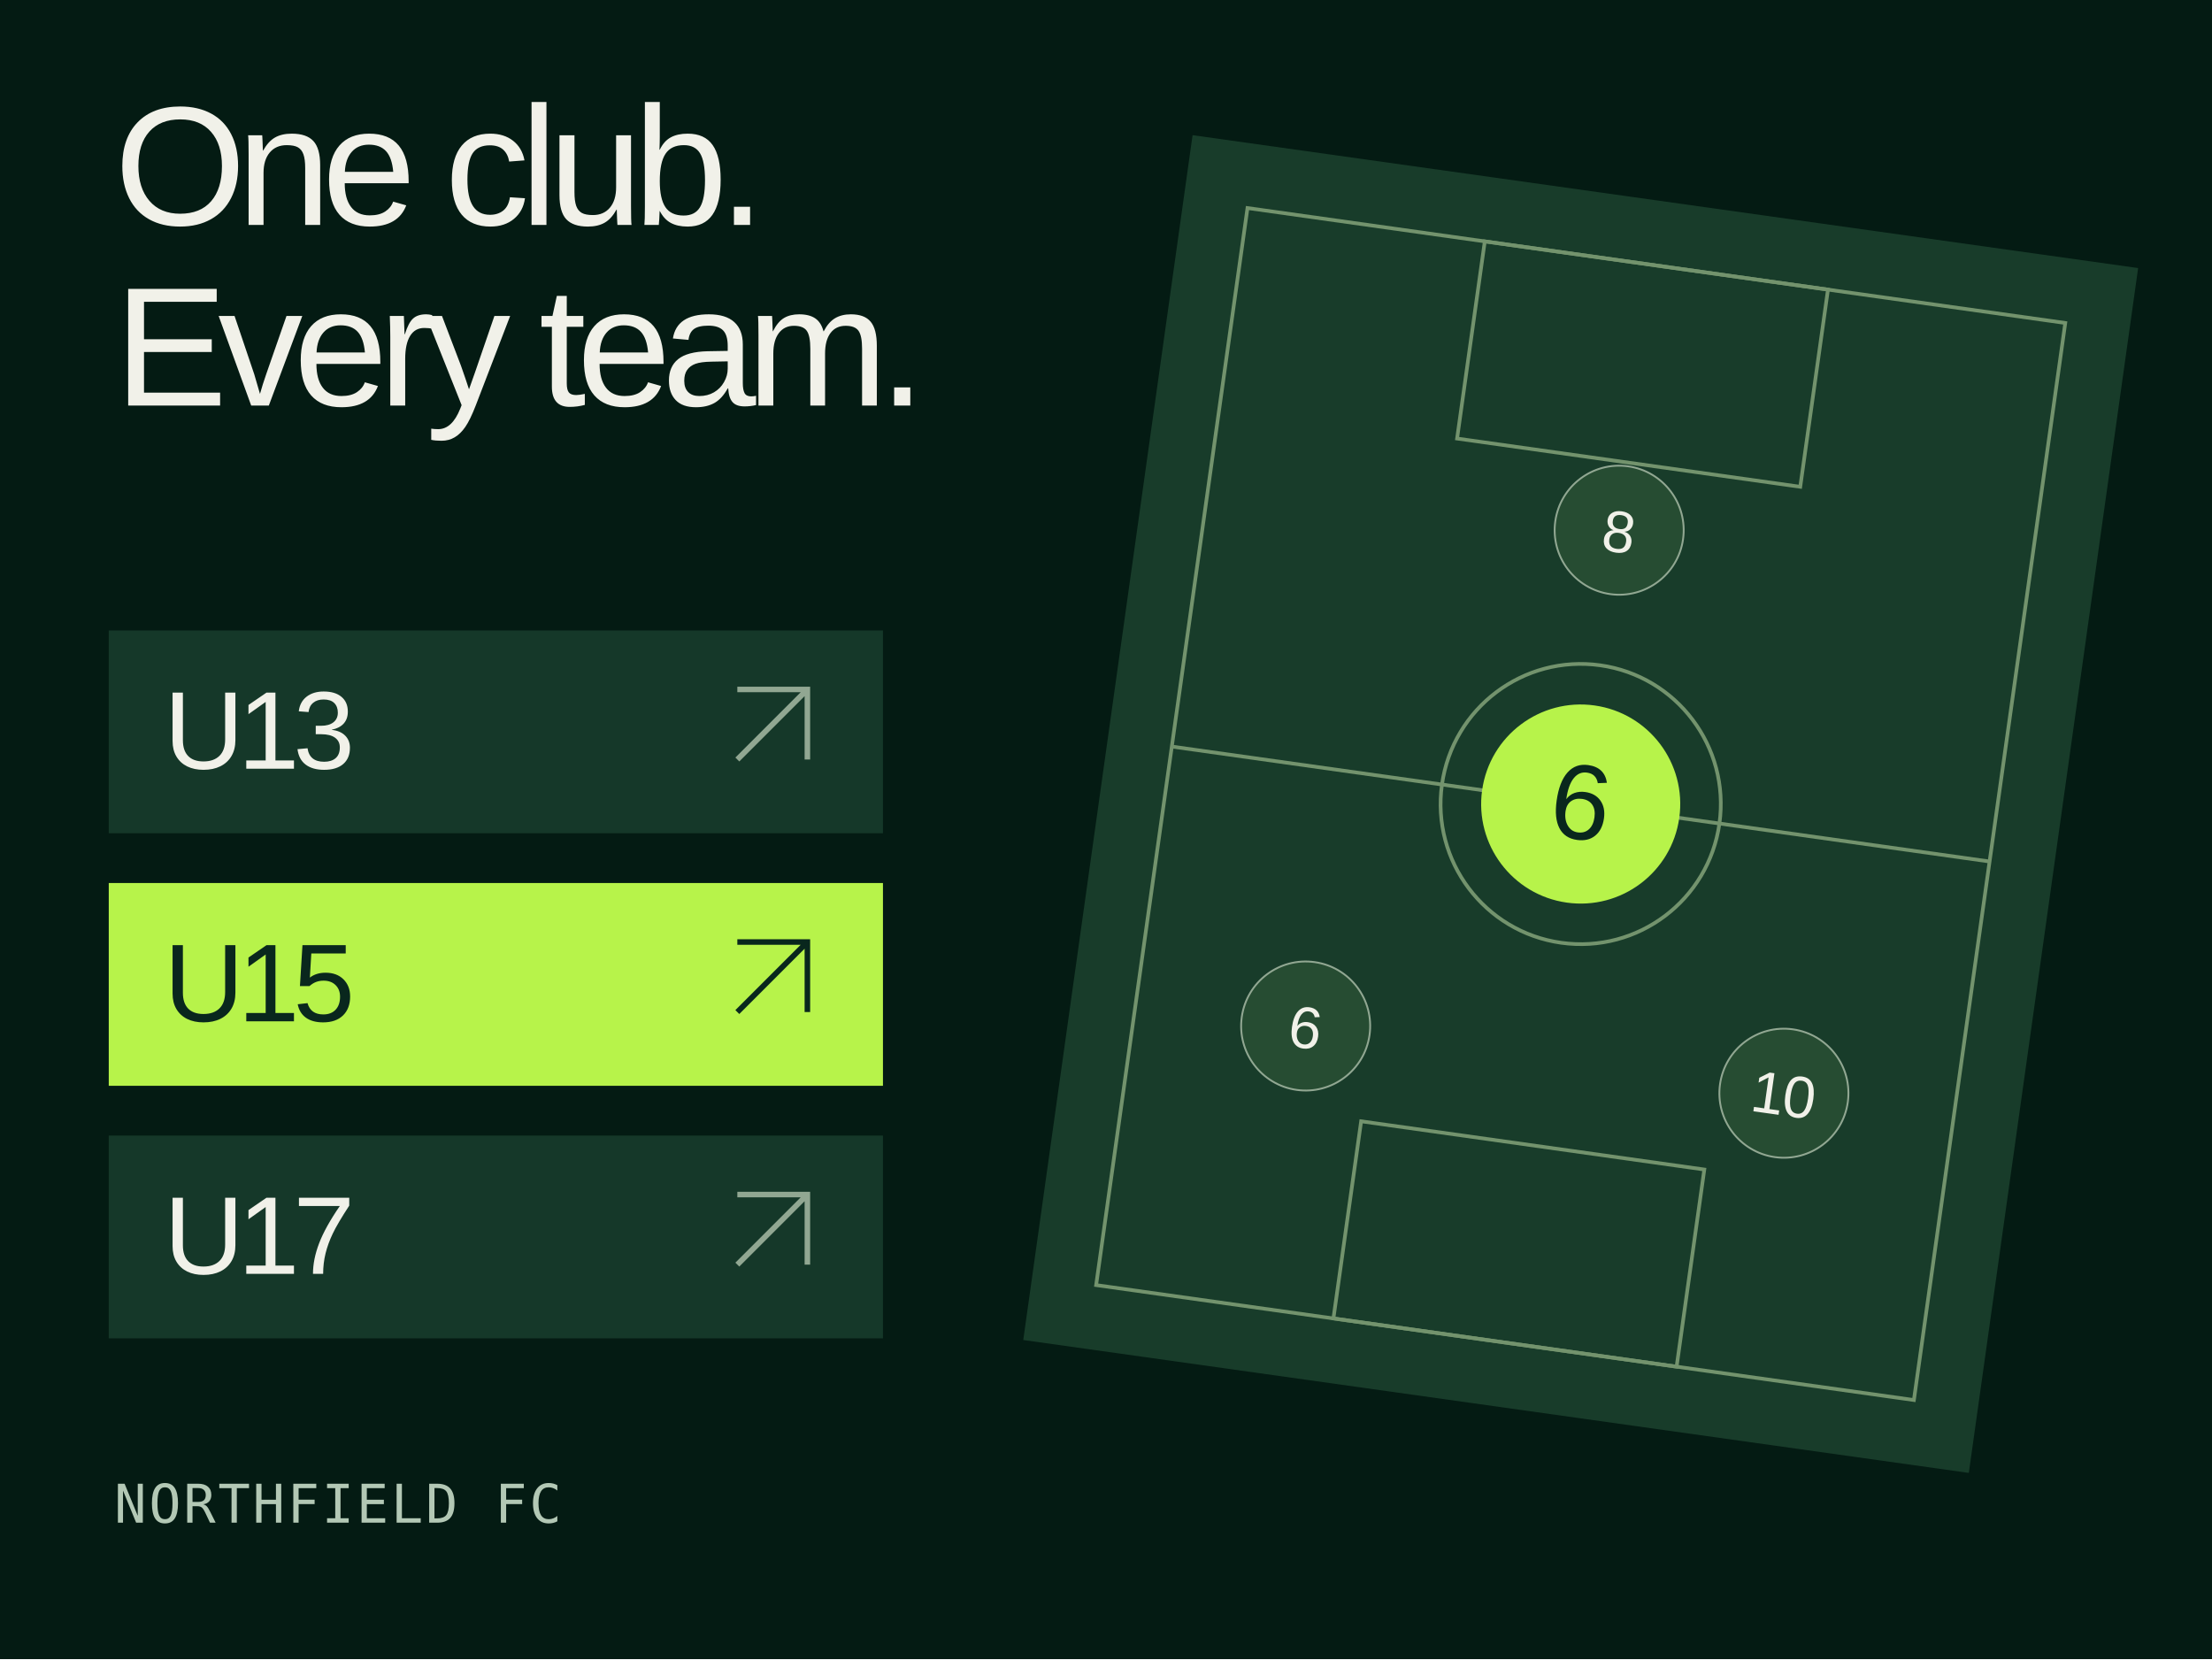
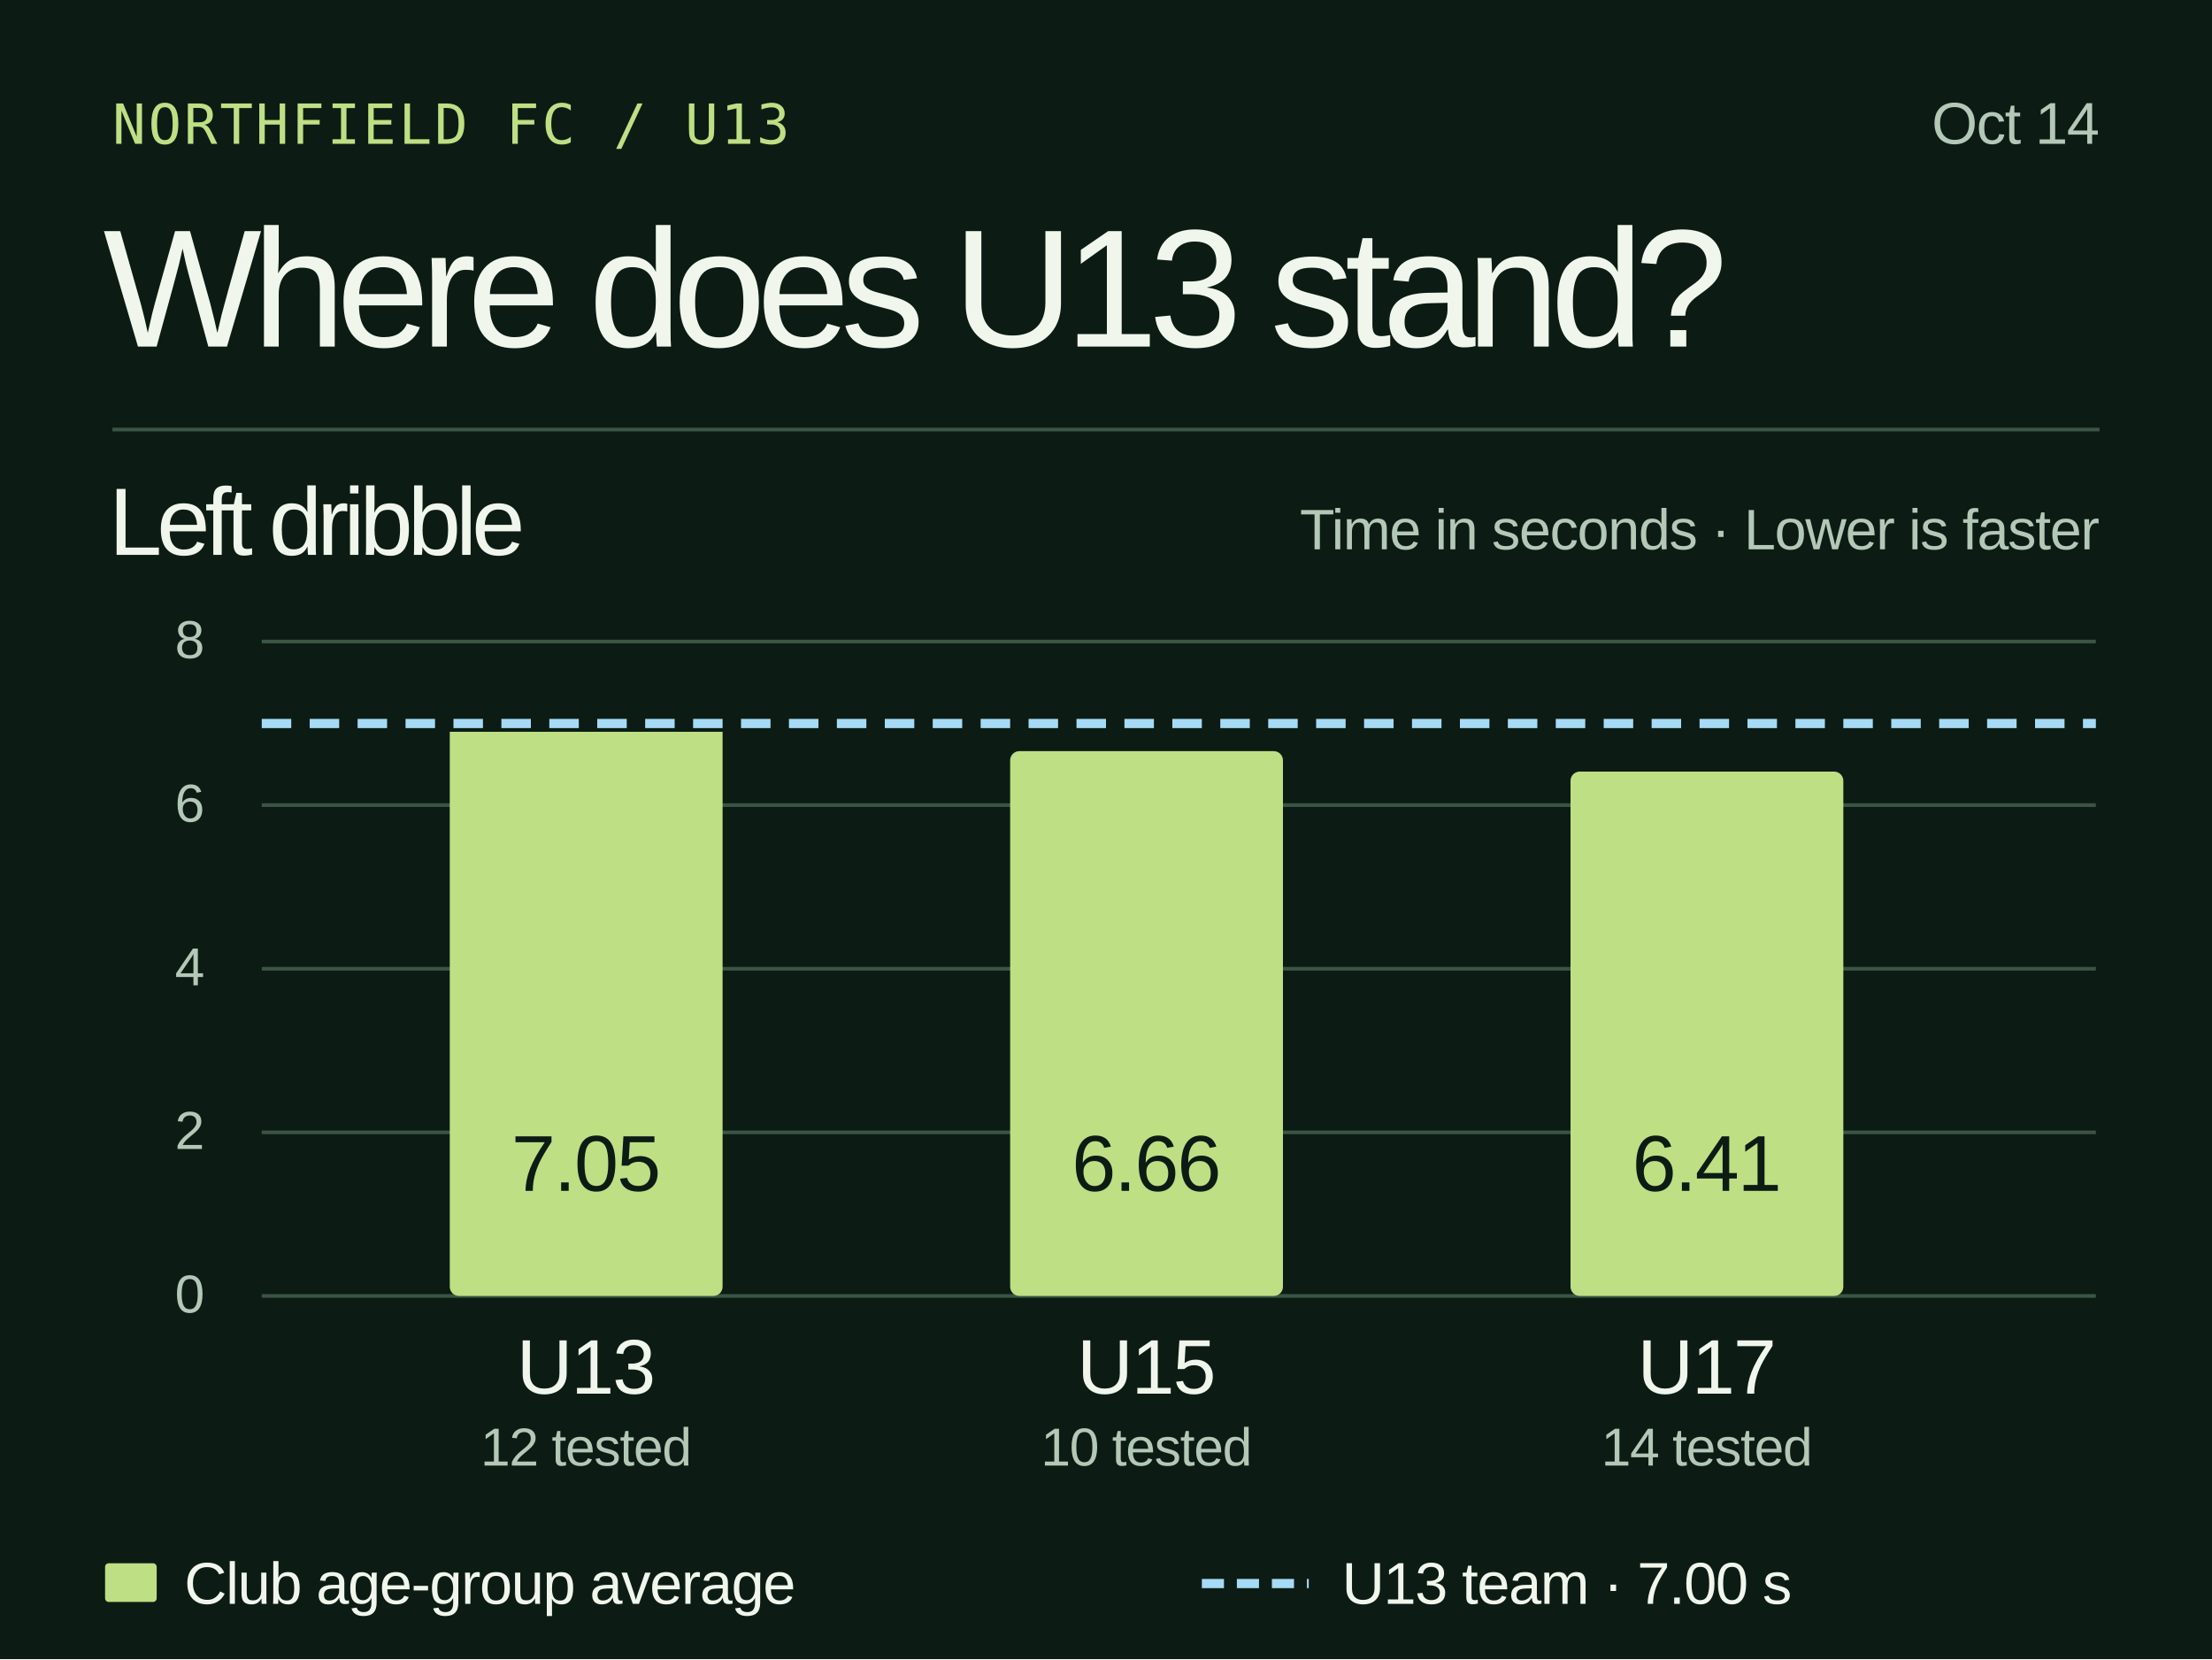
<svg xmlns="http://www.w3.org/2000/svg" width="1200" height="900" viewBox="0 0 1200 900">
  <defs>
    <filter id="shadow" x="-.3" y="-.3" width="1.6" height="1.6">
      <feDropShadow dx="0" dy="20" stdDeviation="20" flood-color="#00170c" flood-opacity=".15" />
    </filter>
  </defs>
-   <rect x="0" y="0" width="1200" height="900" fill="#041b13" />
-   <text x="62" y="122" font-family="Arial, Helvetica, sans-serif" font-size="92" fill="#f1f1e9" letter-spacing="-.055em">One club.</text>
-   <text x="62" y="220" font-family="Arial, Helvetica, sans-serif" font-size="92" fill="#f1f1e9" letter-spacing="-.055em">Every team.</text>
-   <g transform="translate(600 105) rotate(8 250 320)">
-     <rect x="0" y="0" width="518" height="660" fill="#183c2a" />
-     <rect x="35" y="35" width="448" height="590" fill="none" stroke="#73936d" stroke-width="2" />
-     <line x1="35" y1="330" x2="483" y2="330" stroke="#73936d" stroke-width="2" />
-     <circle cx="259" cy="330" r="76" fill="none" stroke="#73936d" stroke-width="2" />
-     <rect x="165" y="35" width="188" height="108" fill="none" stroke="#73936d" stroke-width="2" />
-     <rect x="165" y="517" width="188" height="108" fill="none" stroke="#73936d" stroke-width="2" />
-     <circle cx="259" cy="180" r="35" fill="#264c32" stroke="#91a792" />
-     <text x="259" y="192" font-family="Arial, Helvetica, sans-serif" font-size="32" fill="#f1f1e9" letter-spacing="-.02em" text-anchor="middle">8</text>
-     <circle cx="128" cy="470" r="35" fill="#264c32" stroke="#91a792" />
-     <text x="128" y="482" font-family="Arial, Helvetica, sans-serif" font-size="32" fill="#f1f1e9" letter-spacing="-.02em" text-anchor="middle">6</text>
-     <circle cx="390" cy="470" r="35" fill="#264c32" stroke="#91a792" />
-     <text x="390" y="482" font-family="Arial, Helvetica, sans-serif" font-size="32" fill="#f1f1e9" letter-spacing="-.02em" text-anchor="middle">10</text>
-     <circle cx="259" cy="330" r="54" fill="#b7f34a" />
-     <text x="259" y="349" font-family="Arial, Helvetica, sans-serif" font-size="58" fill="#09271d" letter-spacing="-.055em" text-anchor="middle">6</text>
-   </g>
-   <rect x="59" y="342" width="420" height="110" fill="#153829" />
-   <text x="89" y="417" font-family="Arial, Helvetica, sans-serif" font-size="60" fill="#f1f1e9" letter-spacing="-.055em">U13</text>
-   <path d="M400 412l38 -38m-38 0h38v38" fill="none" stroke="#91a792" stroke-width="3" />
-   <rect x="59" y="479" width="420" height="110" fill="#b7f34a" />
-   <text x="89" y="554" font-family="Arial, Helvetica, sans-serif" font-size="60" fill="#09271d" letter-spacing="-.055em">U15</text>
-   <path d="M400 549l38 -38m-38 0h38v38" fill="none" stroke="#09271d" stroke-width="3" />
-   <rect x="59" y="616" width="420" height="110" fill="#153829" />
-   <text x="89" y="691" font-family="Arial, Helvetica, sans-serif" font-size="60" fill="#f1f1e9" letter-spacing="-.055em">U17</text>
-   <path d="M400 686l38 -38m-38 0h38v38" fill="none" stroke="#91a792" stroke-width="3" />
-   <text x="62" y="826" font-family="monospace" font-size="29" fill="#b3c8b5" letter-spacing=".045em">NORTHFIELD FC</text>
+   <rect x="0" y="0" width="1200" height="900" fill="#0c1c14" />
+   <text x="61" y="78" font-family="monospace" font-size="30" fill="#bedf83" letter-spacing=".045em">NORTHFIELD FC  /  U13</text>
+   <text x="1139" y="78" font-family="Arial, Helvetica, sans-serif" font-size="32" fill="#b3c8b7" letter-spacing="-.02em" text-anchor="end">Oct 14</text>
+   <text x="56" y="188" font-family="Arial, Helvetica, sans-serif" font-size="91" fill="#f0f6eb" letter-spacing="-.055em">Where does U13 stand?</text>
+   <line x1="61" y1="233" x2="1139" y2="233" stroke="#3b5443" stroke-width="2" />
+   <text x="59" y="301" font-family="Arial, Helvetica, sans-serif" font-size="52" fill="#f0f6eb" letter-spacing="-.055em">Left dribble</text>
+   <text x="1139" y="298" font-family="Arial, Helvetica, sans-serif" font-size="31" fill="#b3c8b7" letter-spacing="-.02em" text-anchor="end">Time in seconds · Lower is faster</text>
+   <line x1="142" y1="703" x2="1137" y2="703" stroke="#3b5443" stroke-width="2" />
+   <text x="111" y="712" font-family="Arial, Helvetica, sans-serif" font-size="29" fill="#b3c8b7" letter-spacing="-.02em" text-anchor="end">0</text>
+   <line x1="142" y1="614.25" x2="1137" y2="614.25" stroke="#3b5443" stroke-width="2" />
+   <text x="111" y="623.25" font-family="Arial, Helvetica, sans-serif" font-size="29" fill="#b3c8b7" letter-spacing="-.02em" text-anchor="end">2</text>
+   <line x1="142" y1="525.5" x2="1137" y2="525.5" stroke="#3b5443" stroke-width="2" />
+   <text x="111" y="534.5" font-family="Arial, Helvetica, sans-serif" font-size="29" fill="#b3c8b7" letter-spacing="-.02em" text-anchor="end">4</text>
+   <line x1="142" y1="436.75" x2="1137" y2="436.75" stroke="#3b5443" stroke-width="2" />
+   <text x="111" y="445.75" font-family="Arial, Helvetica, sans-serif" font-size="29" fill="#b3c8b7" letter-spacing="-.02em" text-anchor="end">6</text>
+   <line x1="142" y1="348" x2="1137" y2="348" stroke="#3b5443" stroke-width="2" />
+   <text x="111" y="357" font-family="Arial, Helvetica, sans-serif" font-size="29" fill="#b3c8b7" letter-spacing="-.02em" text-anchor="end">8</text>
+   <rect x="244" y="390.156" width="148" height="312.844" fill="#bedf83" rx="5" />
+   <text x="318" y="646" font-family="Arial, Helvetica, sans-serif" font-size="43" fill="#0c1c14" letter-spacing="-.02em" text-anchor="middle">7.05</text>
+   <text x="318" y="756" font-family="Arial, Helvetica, sans-serif" font-size="42" fill="#f0f6eb" letter-spacing="-.02em" text-anchor="middle">U13</text>
+   <text x="318" y="795" font-family="Arial, Helvetica, sans-serif" font-size="29" fill="#b3c8b7" letter-spacing="-.02em" text-anchor="middle">12 tested</text>
+   <rect x="548" y="407.462" width="148" height="295.538" fill="#bedf83" rx="5" />
+   <text x="622" y="646" font-family="Arial, Helvetica, sans-serif" font-size="43" fill="#0c1c14" letter-spacing="-.02em" text-anchor="middle">6.66</text>
+   <text x="622" y="756" font-family="Arial, Helvetica, sans-serif" font-size="42" fill="#f0f6eb" letter-spacing="-.02em" text-anchor="middle">U15</text>
+   <text x="622" y="795" font-family="Arial, Helvetica, sans-serif" font-size="29" fill="#b3c8b7" letter-spacing="-.02em" text-anchor="middle">10 tested</text>
+   <rect x="852" y="418.556" width="148" height="284.444" fill="#bedf83" rx="5" />
+   <text x="926" y="646" font-family="Arial, Helvetica, sans-serif" font-size="43" fill="#0c1c14" letter-spacing="-.02em" text-anchor="middle">6.41</text>
+   <text x="926" y="756" font-family="Arial, Helvetica, sans-serif" font-size="42" fill="#f0f6eb" letter-spacing="-.02em" text-anchor="middle">U17</text>
+   <text x="926" y="795" font-family="Arial, Helvetica, sans-serif" font-size="29" fill="#b3c8b7" letter-spacing="-.02em" text-anchor="middle">14 tested</text>
+   <line x1="142" y1="392.464" x2="1137" y2="392.464" stroke="#0c1c14" stroke-width="9" />
+   <line x1="142" y1="392.464" x2="1137" y2="392.464" stroke="#a6daf5" stroke-width="5" stroke-dasharray="16 10" />
+   <rect x="57" y="848" width="28" height="21" fill="#bedf83" rx="2" />
+   <text x="100" y="870" font-family="Arial, Helvetica, sans-serif" font-size="32" fill="#f0f6eb" letter-spacing="-.02em">Club age-group average</text>
+   <line x1="652" y1="859" x2="710" y2="859" stroke="#a6daf5" stroke-width="5" stroke-dasharray="12 7" />
+   <text x="728" y="870" font-family="Arial, Helvetica, sans-serif" font-size="32" fill="#f0f6eb" letter-spacing="-.02em">U13 team · 7.00 s</text>
</svg>
